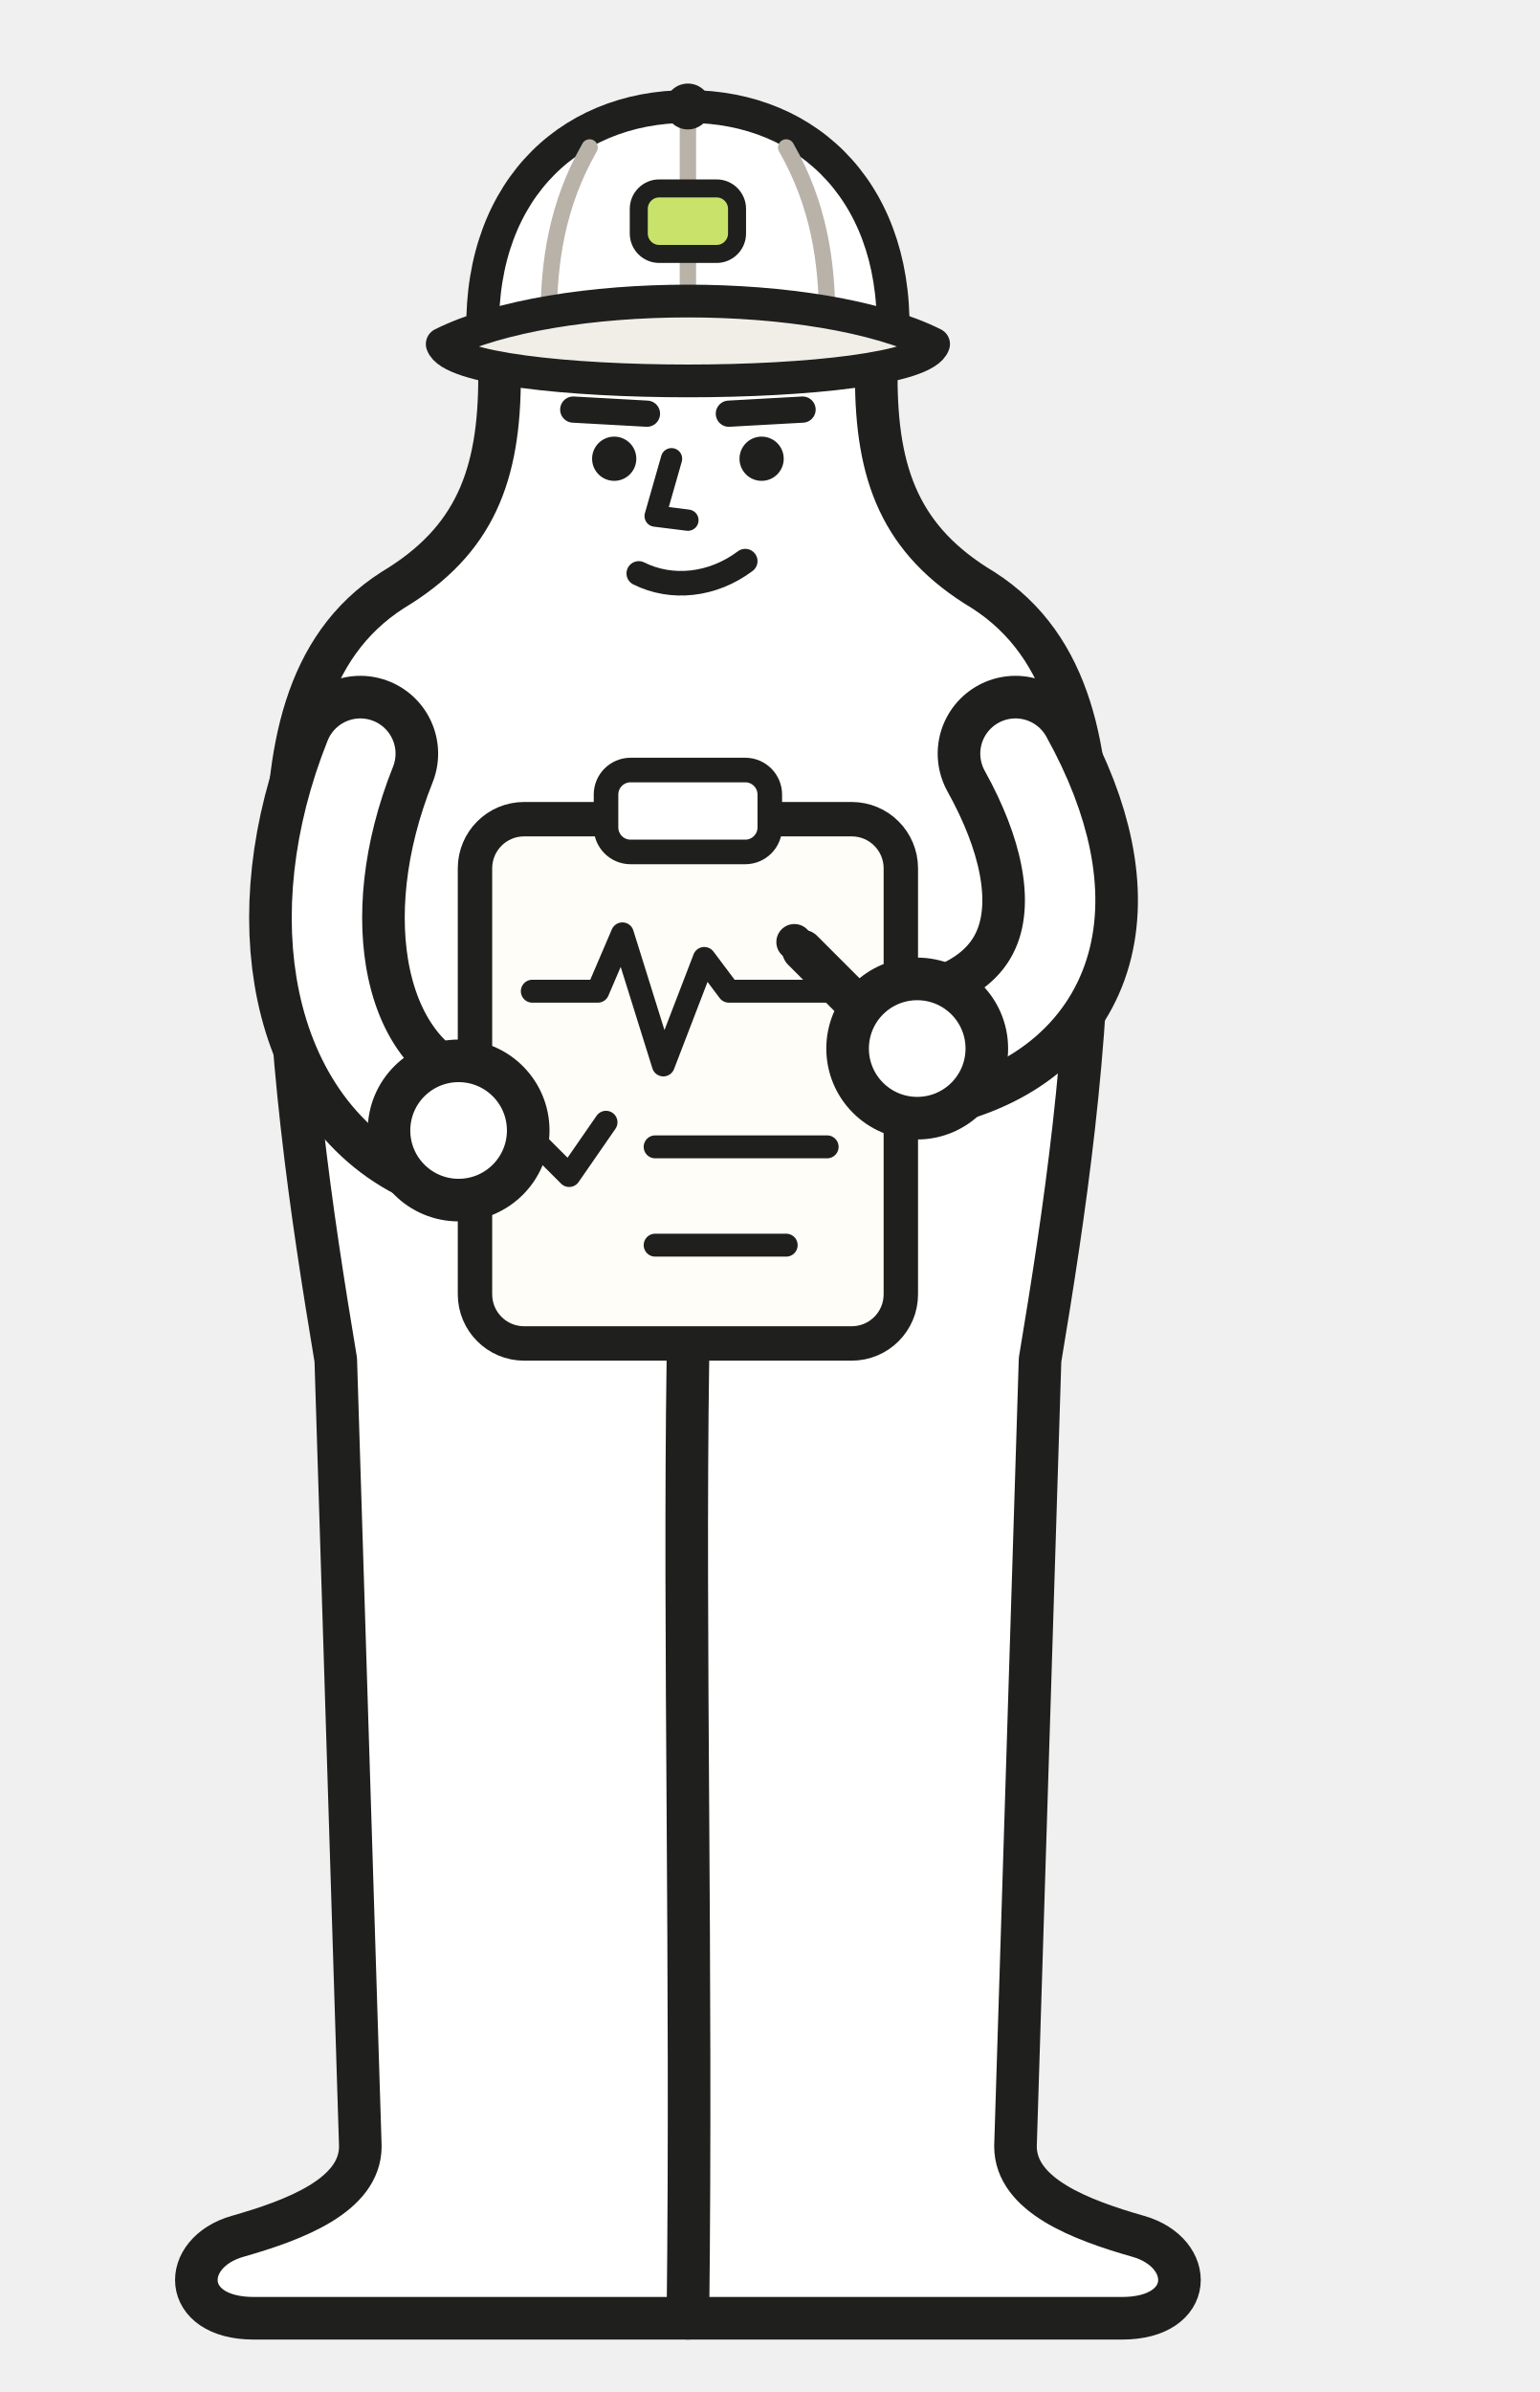
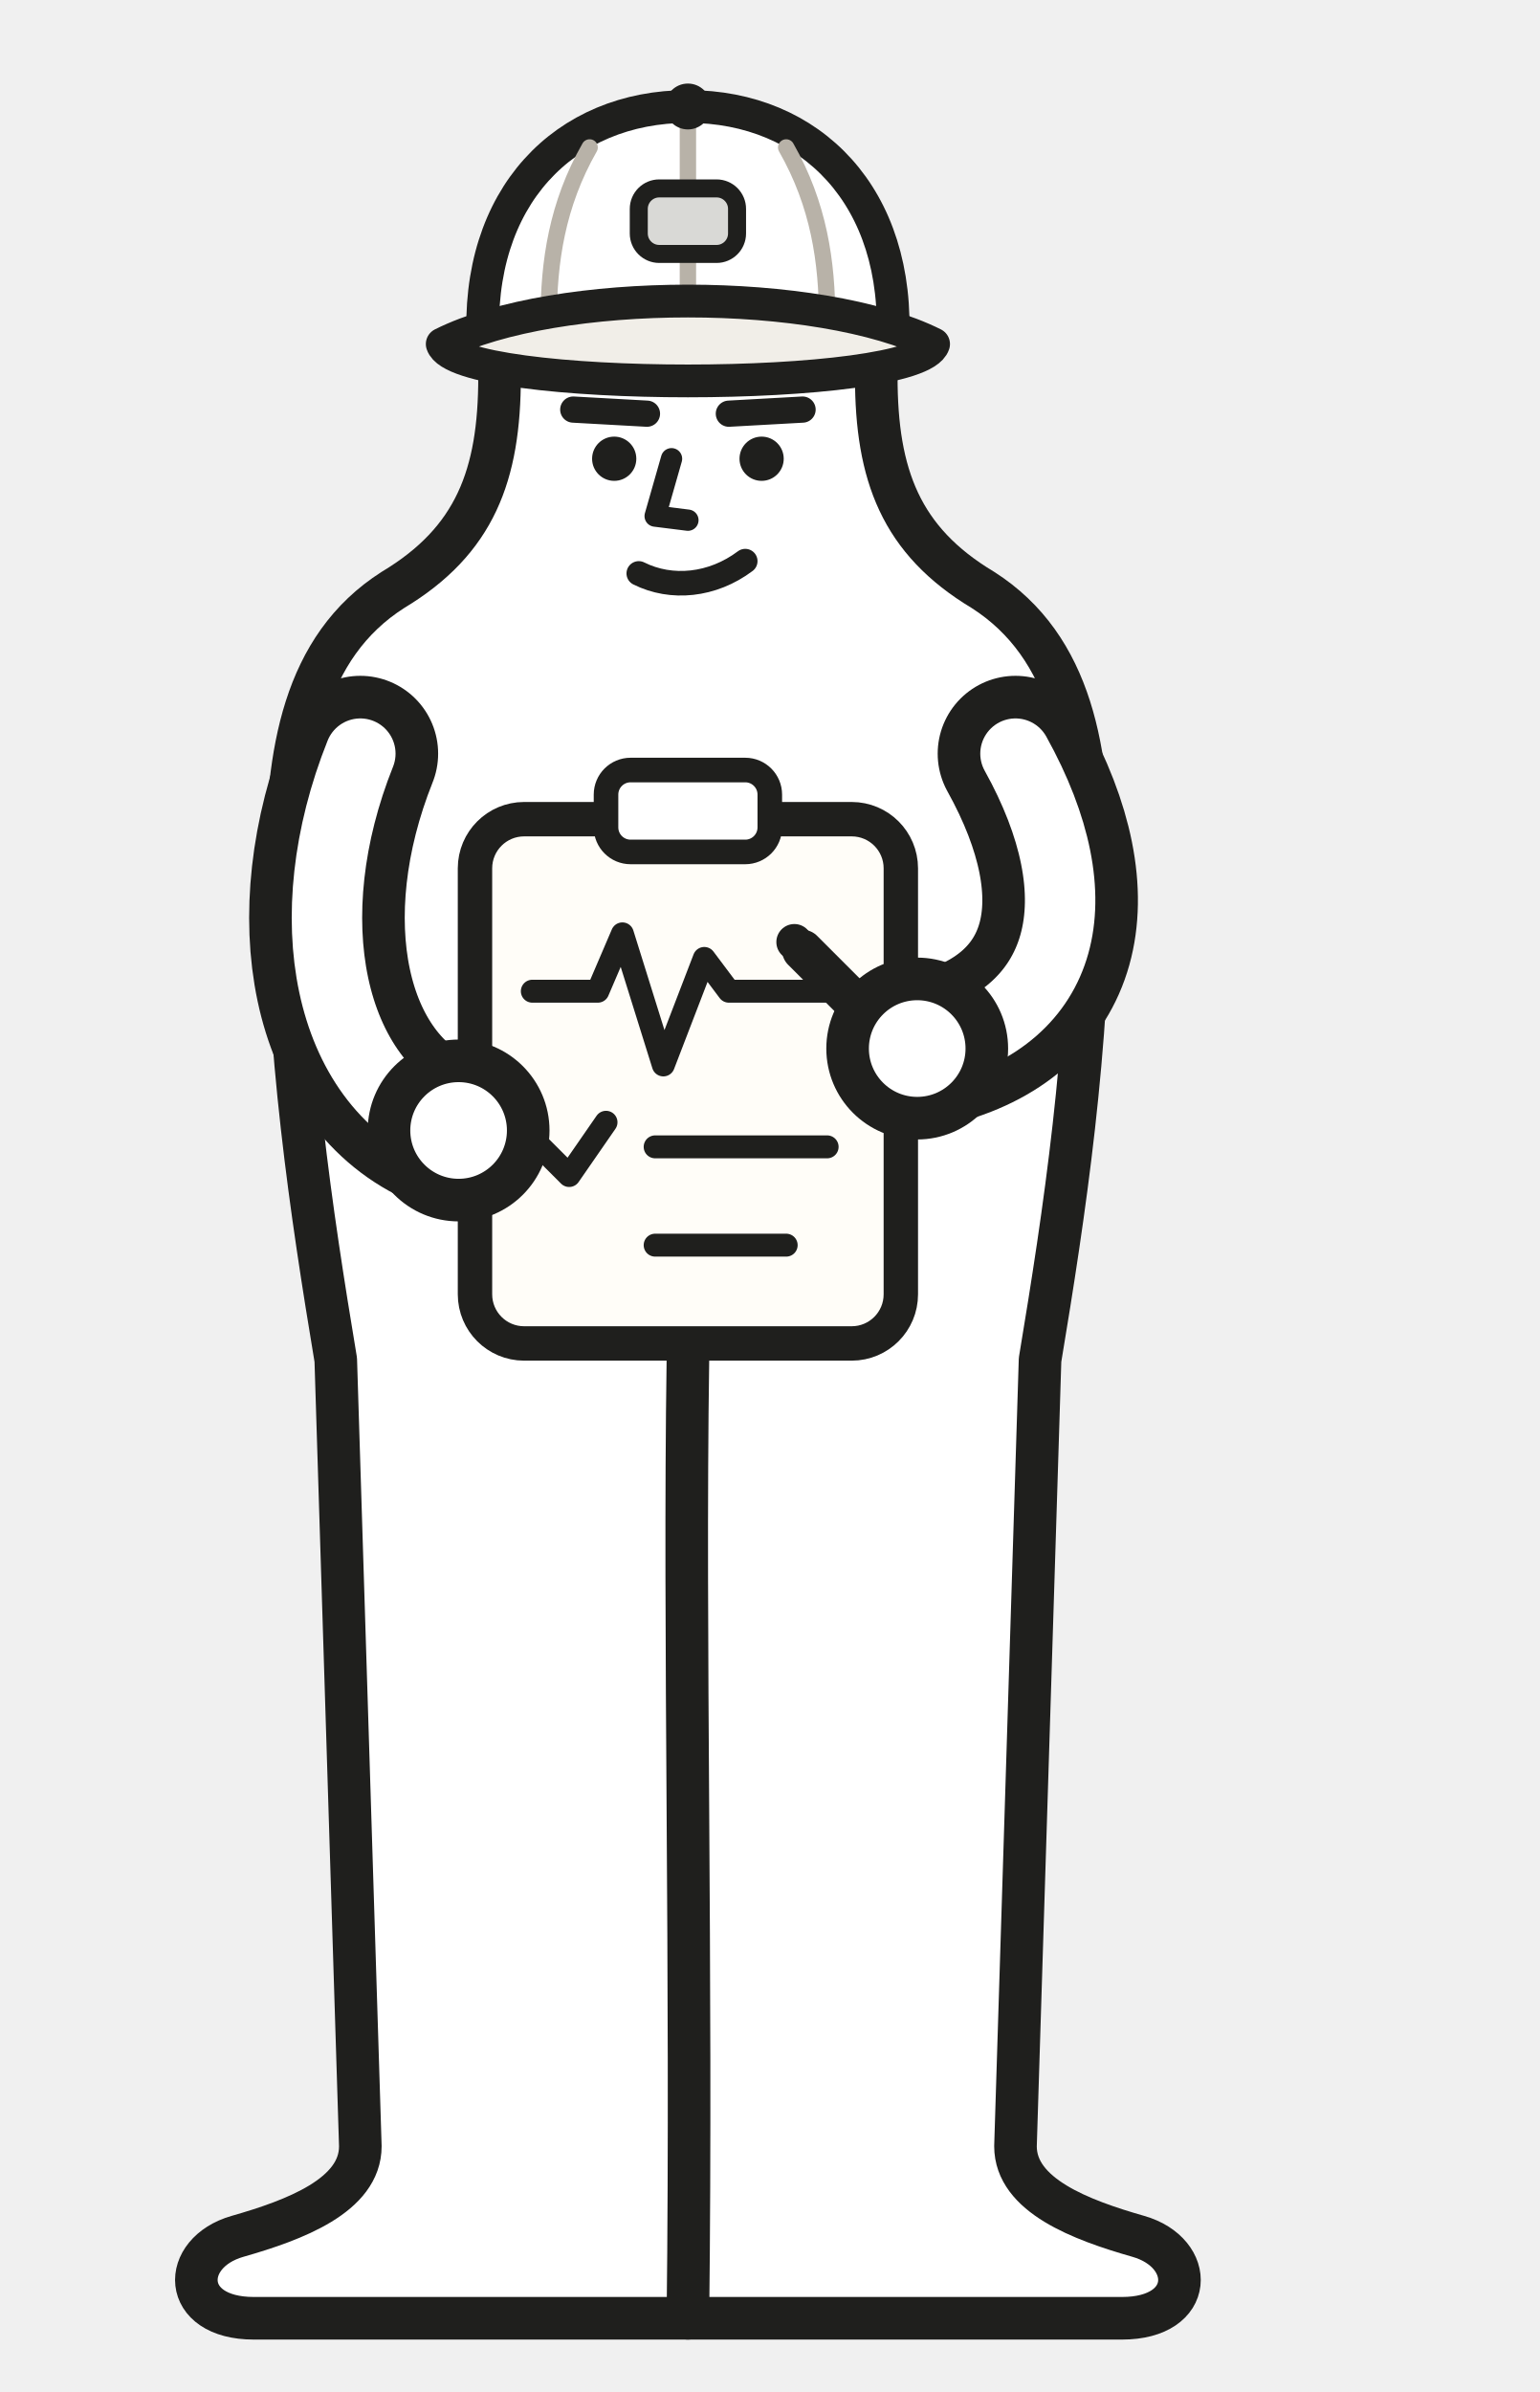
<svg xmlns="http://www.w3.org/2000/svg" width="188" height="292" viewBox="16 0 188 292">
  <path d="M100,18 C85,18 77,30 77,46 C77,58 74,66 64,72 C53,79 51,92 51,106 C51,128 54,148 57,166 L60,262 C60,268 52,271 45,273 C38,275 38,283 47,283 L153,283 C162,283 162,275 155,273 C148,271 140,268 140,262 L143,166 C146,148 149,128 149,106 C149,92 147,79 136,72 C126,66 123,58 123,46 C123,30 115,18 100,18 Z" fill="#FFFFFF" stroke="#1F1F1D" stroke-width="5.2" stroke-linecap="round" stroke-linejoin="round" />
  <path d="M100,166 C99.5,200 100.5,240 100,283" fill="none" stroke="#1F1F1D" stroke-width="5.2" stroke-linecap="round" stroke-linejoin="round" />
  <path d="M75,42 C74,24 85,13 100,13 C115,13 126,24 125,42 Z" fill="#FFFFFF" stroke="#1F1F1D" stroke-width="4" stroke-linecap="round" stroke-linejoin="round" />
  <path d="M100,14 L100,38" fill="none" stroke="#B8B2A8" stroke-width="2" stroke-linecap="round" />
  <path d="M88,18 C84,25 83,32 83,39" fill="none" stroke="#B8B2A8" stroke-width="2" stroke-linecap="round" />
  <path d="M112,18 C116,25 117,32 117,39" fill="none" stroke="#B8B2A8" stroke-width="2" stroke-linecap="round" />
  <circle cx="100" cy="13" r="2.8" fill="#1F1F1D" />
-   <rect x="94" y="23" width="12" height="8" rx="2.5" fill="#C8E26A" stroke="#1F1F1D" stroke-width="2.2" />
+   <rect x="94" y="23" width="12" height="8" rx="2.5" fill="#D9D9D6" stroke="#1F1F1D" stroke-width="2.2" />
  <path d="M70,42 C84,35 116,35 130,42 C128,48 72,48 70,42 Z" fill="#F1EEE8" stroke="#1F1F1D" stroke-width="4" stroke-linecap="round" stroke-linejoin="round" />
  <path d="M98,56 L96,63 L100,63.5" fill="none" stroke="#1F1F1D" stroke-width="2.6" stroke-linecap="round" stroke-linejoin="round" />
  <path d="M86,50 L95,50.5" fill="none" stroke="#1F1F1D" stroke-width="3.2" stroke-linecap="round" stroke-linejoin="round" />
  <path d="M105,50.5 L114,50" fill="none" stroke="#1F1F1D" stroke-width="3.2" stroke-linecap="round" stroke-linejoin="round" />
  <path d="M94,70 C98,72 103,71.5 107,68.5" fill="none" stroke="#1F1F1D" stroke-width="3" stroke-linecap="round" stroke-linejoin="round" />
  <rect x="74" y="100" width="52" height="64" rx="6" fill="#FFFDF8" stroke="#1F1F1D" stroke-width="4.2" />
  <rect x="90" y="94" width="20" height="10" rx="3" fill="#FFFFFF" stroke="#1F1F1D" stroke-width="3" />
  <path d="M81,121 L89,121 L92,114 L97,130 L102,117 L105,121 L119,121" fill="none" stroke="#1F1F1D" stroke-width="2.8" stroke-linecap="round" stroke-linejoin="round" />
  <path d="M82,140 L85.5,143.5 L90,137" fill="none" stroke="#1F1F1D" stroke-width="2.8" stroke-linecap="round" stroke-linejoin="round" />
  <path d="M96,140 L117,140" fill="none" stroke="#1F1F1D" stroke-width="2.8" stroke-linecap="round" stroke-linejoin="round" />
  <path d="M96,152 L112,152" fill="none" stroke="#1F1F1D" stroke-width="2.8" stroke-linecap="round" stroke-linejoin="round" />
  <path d="M60,92 C52,112 56,132 70,138" fill="none" stroke="#1F1F1D" stroke-width="19" stroke-linecap="round" stroke-linejoin="round" />
  <path d="M60,92 C52,112 56,132 70,138" fill="none" stroke="#FFFFFF" stroke-width="8.6" stroke-linecap="round" stroke-linejoin="round" />
  <circle cx="72" cy="138" r="8.5" fill="#FFFFFF" stroke="#1F1F1D" stroke-width="5.2" />
  <circle cx="91" cy="56" r="2.7" fill="#1F1F1D" />
  <circle cx="109" cy="56" r="2.7" fill="#1F1F1D" />
  <path d="M140,92 C150,110 146,124 130,128" fill="none" stroke="#1F1F1D" stroke-width="19" stroke-linecap="round" stroke-linejoin="round" />
  <path d="M140,92 C150,110 146,124 130,128" fill="none" stroke="#FFFFFF" stroke-width="8.6" stroke-linecap="round" stroke-linejoin="round" />
  <path d="M126,128 L114,116" fill="none" stroke="#1F1F1D" stroke-width="5" stroke-linecap="round" stroke-linejoin="round" />
  <circle cx="113" cy="115" r="2.2" fill="#1F1F1D" />
  <circle cx="128" cy="128" r="8.5" fill="#FFFFFF" stroke="#1F1F1D" stroke-width="5.2" />
</svg>
